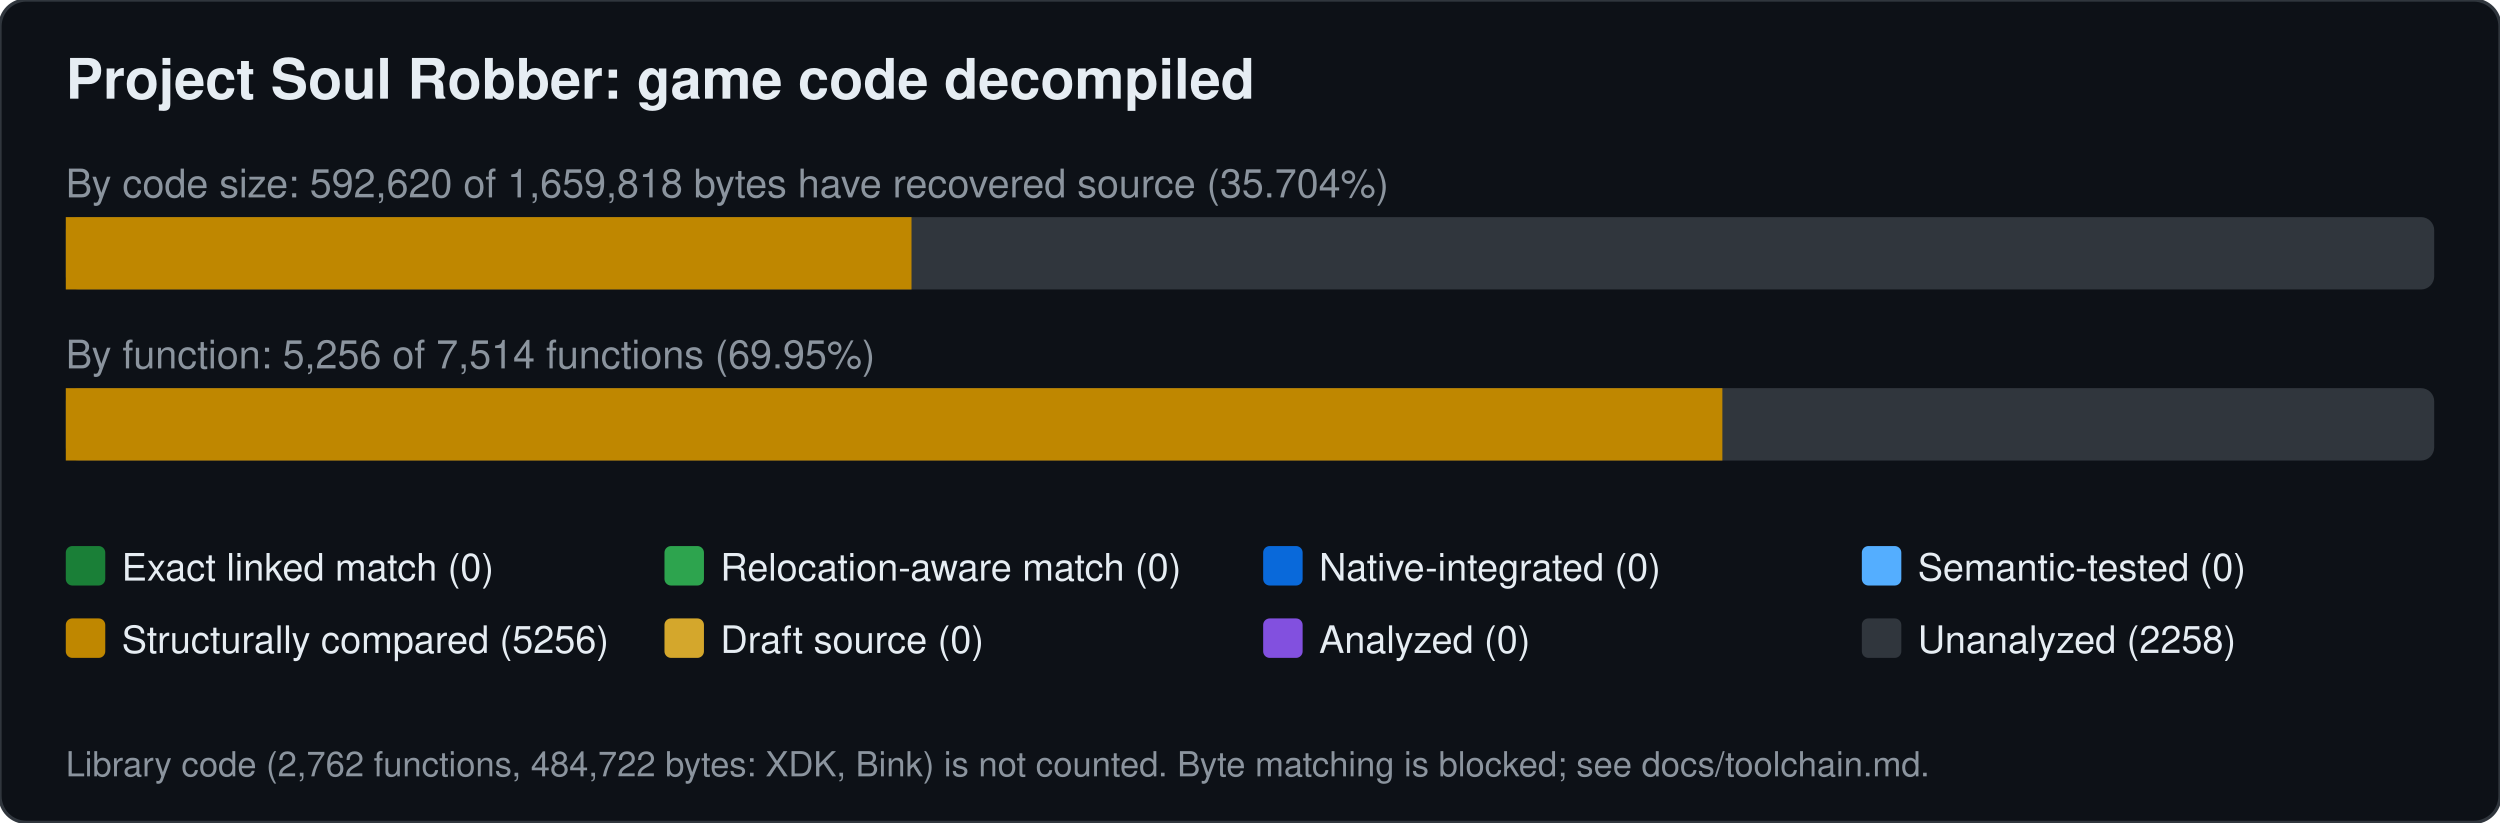
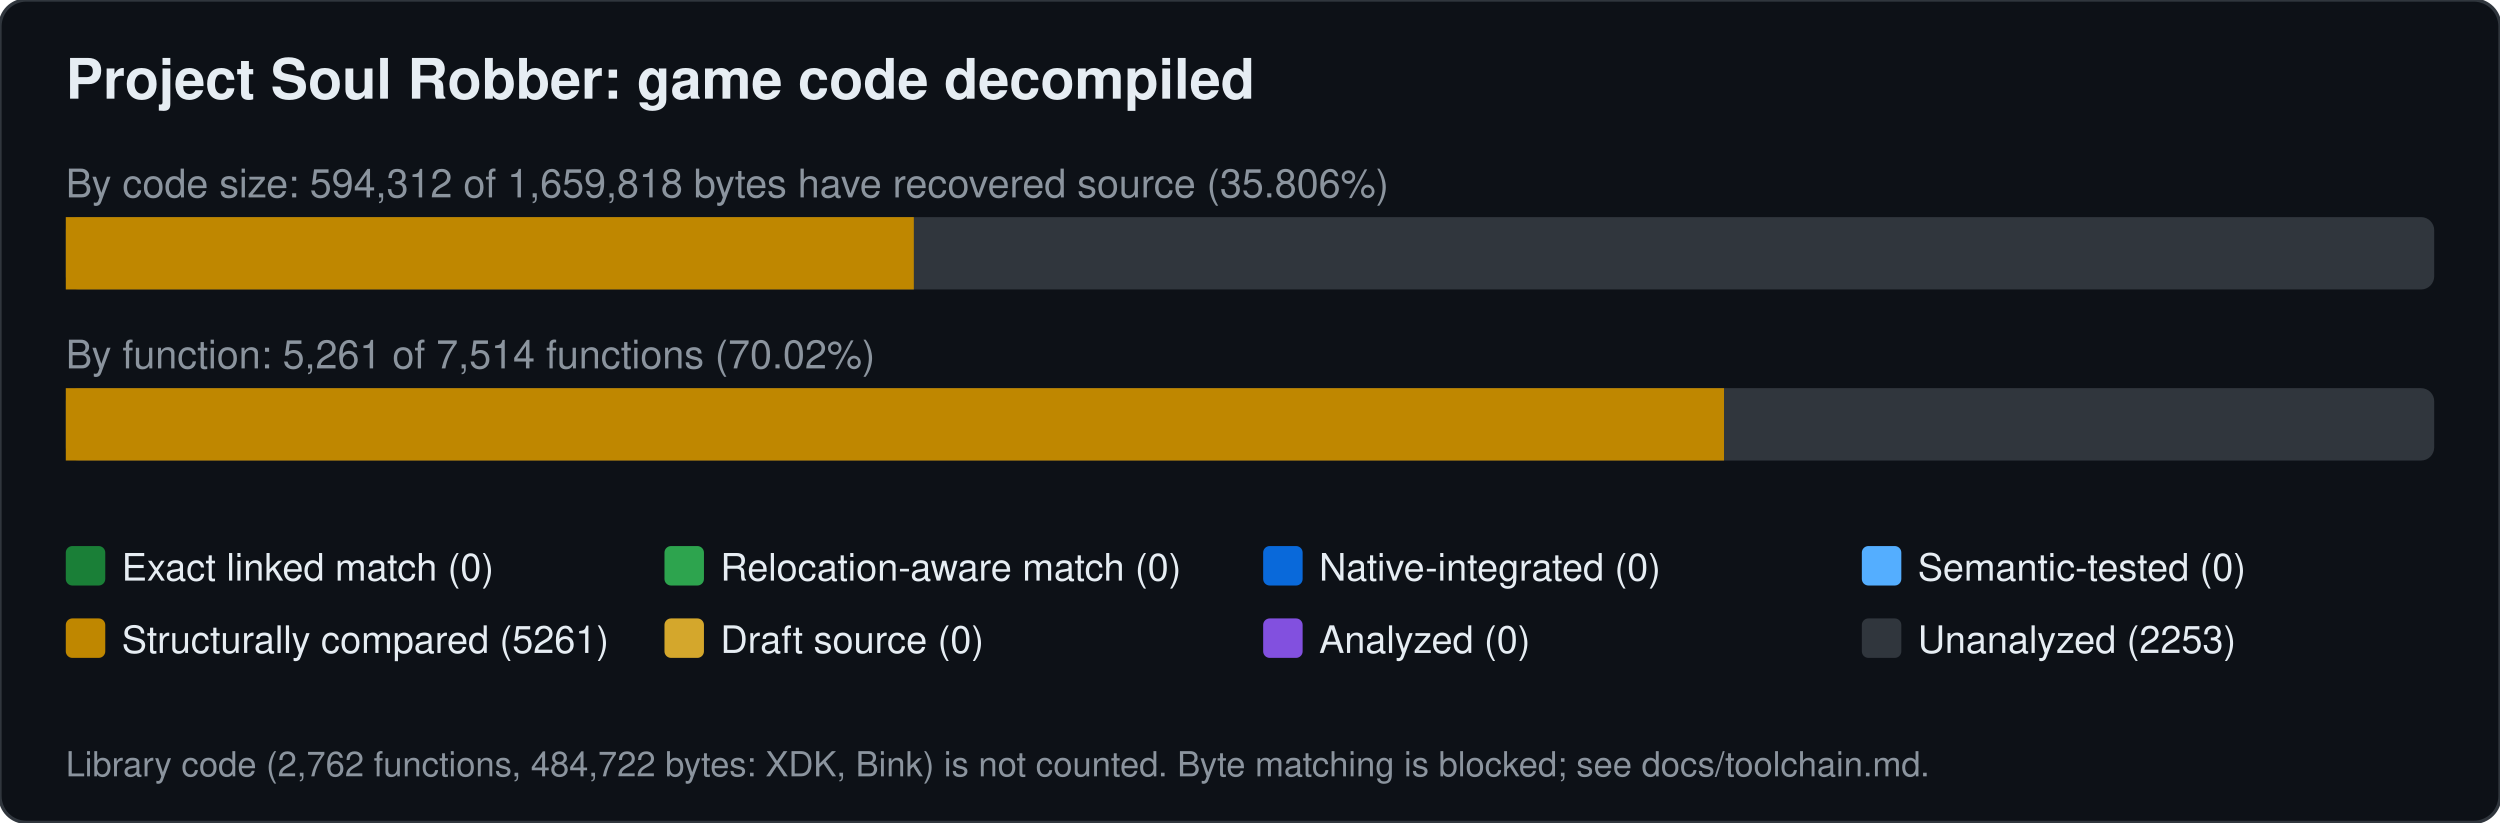
<svg xmlns="http://www.w3.org/2000/svg" width="760" height="250" viewBox="0 0 760 250" font-family="Segoe UI,Helvetica,Arial,sans-serif">
  <rect width="760" height="250" rx="8" fill="#0d1117" stroke="#30363d" />
  <text x="20" y="30" font-size="17" font-weight="600" fill="#e6edf3">Project Soul Robber: game code decompiled</text>
-   <text x="20" y="60" font-size="12" fill="#8b949e">By code size: 592,620 of 1,659,818 bytes have recovered source (35.704%)</text>
+   <text x="20" y="60" font-size="12" fill="#8b949e">By code size: 594,312 of 1,659,818 bytes have recovered source (35.806%)</text>
  <rect x="20" y="66" width="720" height="22" rx="4" fill="#30363d" />
-   <rect x="20.0" y="66" width="257.1" height="22" fill="#bf8700" />
-   <text x="20" y="112" font-size="12" fill="#8b949e">By function: 5,256 of 7,514 functions (69.95%)</text>
+   <rect x="20.0" y="66" width="257.8" height="22" fill="#bf8700" />
+   <text x="20" y="112" font-size="12" fill="#8b949e">By function: 5,261 of 7,514 functions (70.02%)</text>
  <rect x="20" y="118" width="720" height="22" rx="4" fill="#30363d" />
-   <rect x="20.0" y="118" width="503.6" height="22" fill="#bf8700" />
+   <rect x="20.0" y="118" width="504.1" height="22" fill="#bf8700" />
  <rect x="20" y="166" width="12" height="12" rx="2" fill="#1a7f37" />
  <text x="37" y="176.5" font-size="11.5" fill="#e6edf3">Exact linked match (0)</text>
  <rect x="202" y="166" width="12" height="12" rx="2" fill="#2da44e" />
  <text x="219" y="176.5" font-size="11.5" fill="#e6edf3">Relocation-aware match (0)</text>
  <rect x="384" y="166" width="12" height="12" rx="2" fill="#0969da" />
  <text x="401" y="176.5" font-size="11.5" fill="#e6edf3">Native-integrated (0)</text>
  <rect x="566" y="166" width="12" height="12" rx="2" fill="#54aeff" />
  <text x="583" y="176.5" font-size="11.5" fill="#e6edf3">Semantic-tested (0)</text>
  <rect x="20" y="188" width="12" height="12" rx="2" fill="#bf8700" />
-   <text x="37" y="198.5" font-size="11.5" fill="#e6edf3">Structurally compared (5256)</text>
+   <text x="37" y="198.5" font-size="11.5" fill="#e6edf3">Structurally compared (5261)</text>
  <rect x="202" y="188" width="12" height="12" rx="2" fill="#d4a72c" />
  <text x="219" y="198.5" font-size="11.5" fill="#e6edf3">Draft source (0)</text>
  <rect x="384" y="188" width="12" height="12" rx="2" fill="#8250df" />
  <text x="401" y="198.5" font-size="11.5" fill="#e6edf3">Analyzed (0)</text>
  <rect x="566" y="188" width="12" height="12" rx="2" fill="#30363d" />
-   <text x="583" y="198.5" font-size="11.5" fill="#e6edf3">Unanalyzed (2258)</text>
+   <text x="583" y="198.5" font-size="11.5" fill="#e6edf3">Unanalyzed (2253)</text>
  <text x="20" y="236" font-size="10.5" fill="#8b949e">Library code (2,762 functions, 484,722 bytes: XDK, Bink) is not counted. Byte matching is blocked; see docs/toolchain.md.</text>
</svg>
